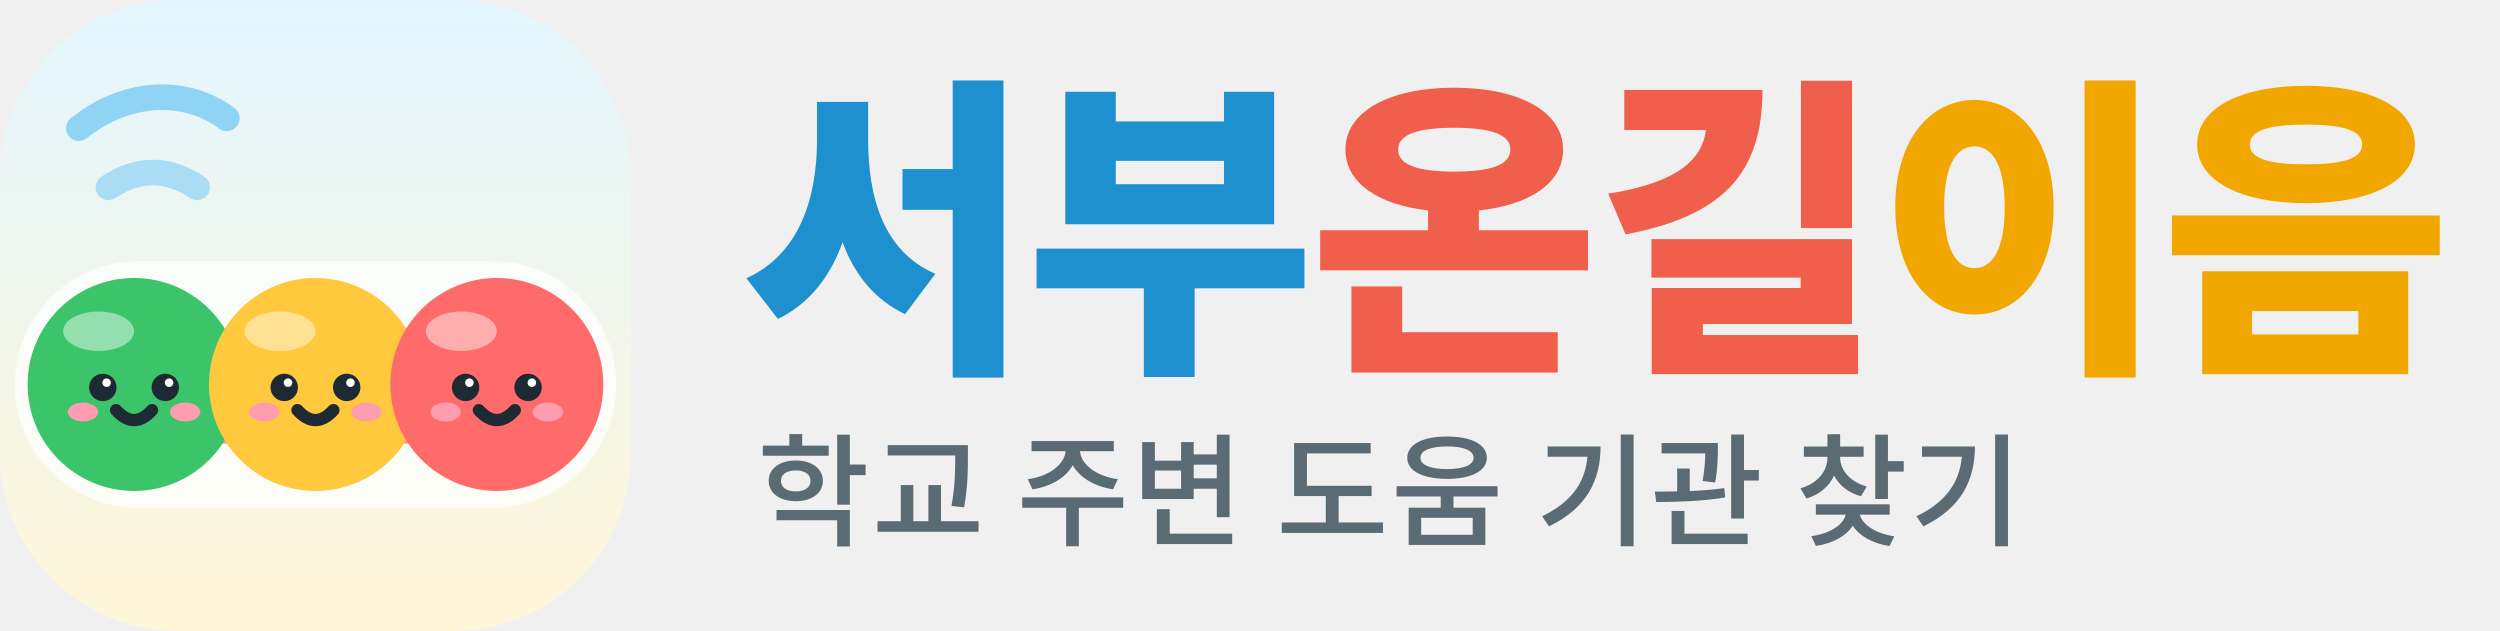
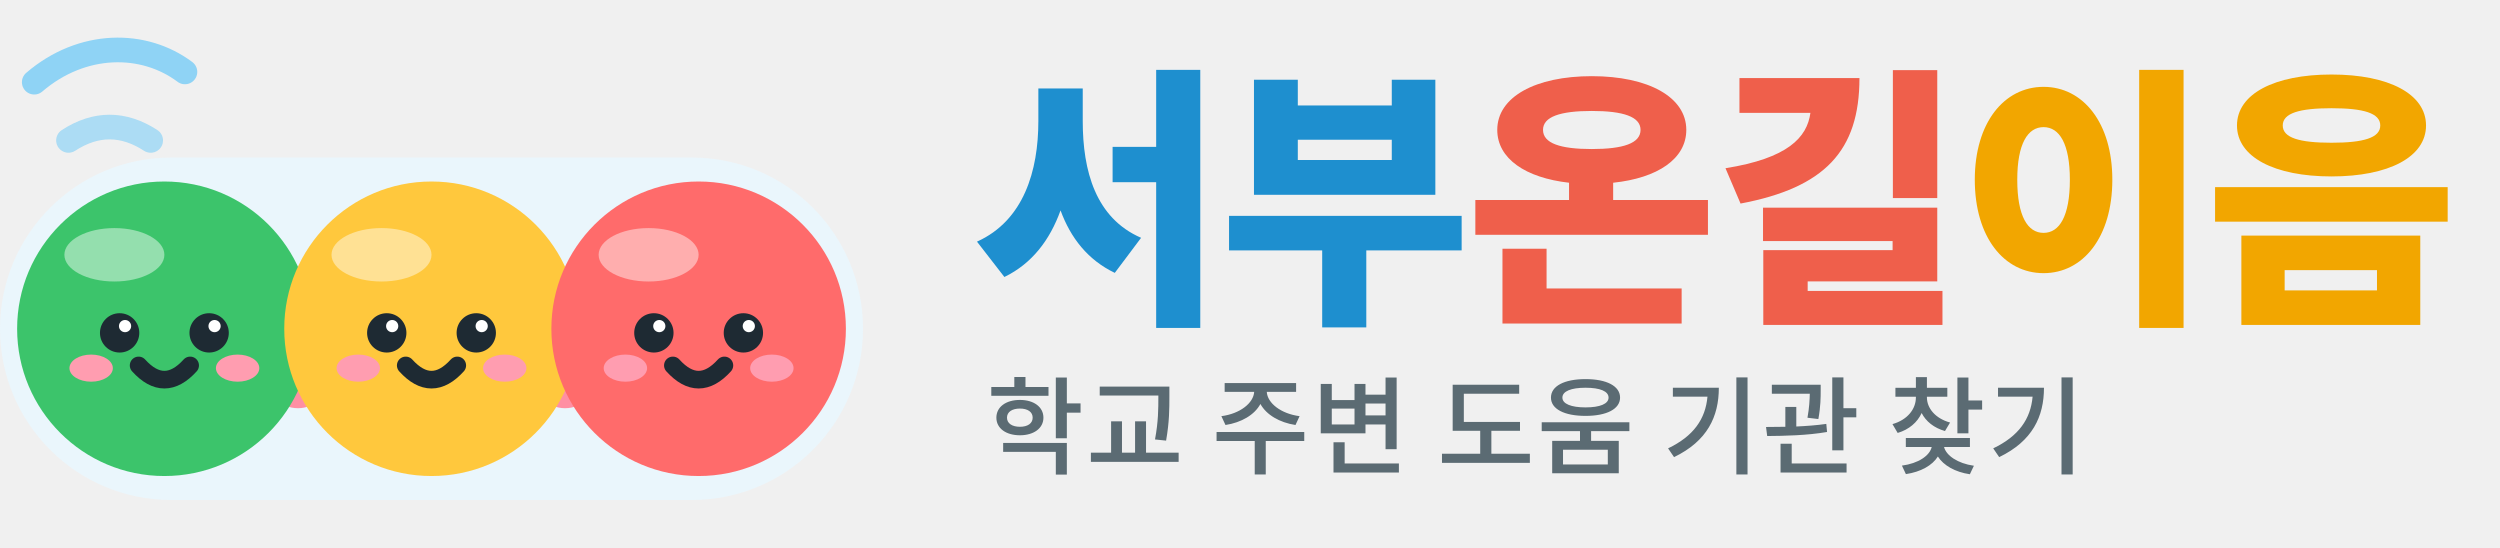
- <svg xmlns="http://www.w3.org/2000/svg" viewBox="0 0 317 80" width="317" height="80" role="img" aria-label="서부온길이음">
-   <g transform="translate(0 0) scale(1.25)">
-     <defs>
-       <linearGradient id="sgbg-lt" x1="0" y1="0" x2="0" y2="1">
-         <stop offset="0" stop-color="#E3F6FF" />
-         <stop offset="1" stop-color="#FFF6D8" />
-       </linearGradient>
-     </defs>
-     <rect width="64" height="64" rx="18" fill="url(#sgbg-lt)" />
-     <path d="M8 13c5-4 11-4 15-1" fill="none" stroke="#8FD3F5" stroke-width="2.6" stroke-linecap="round" />
-     <path d="M11 19c3-2 6-2 9 0" fill="none" stroke="#8FD3F5" stroke-width="2.6" stroke-linecap="round" opacity=".7" />
-     <rect x="1.5" y="26.5" width="61" height="25" rx="12.5" fill="#FFFFFF" opacity=".75" />
-     <circle cx="22.8" cy="42.5" r="2.5" fill="#FF8FA3" />
-     <circle cx="41.2" cy="42.5" r="2.5" fill="#FF8FA3" />
-     <circle cx="13.6" cy="39" r="10.8" fill="#3CC46B" />
-     <ellipse cx="10.0" cy="33.6" rx="3.6" ry="2" fill="#fff" opacity=".45" />
-     <circle cx="10.432" cy="39.3" r="1.392" fill="#1E2A33" />
-     <circle cx="16.768" cy="39.3" r="1.392" fill="#1E2A33" />
-     <circle cx="10.816" cy="38.82" r="0.432" fill="#fff" />
-     <circle cx="17.152" cy="38.82" r="0.432" fill="#fff" />
-     <path d="M11.776 41.604q1.824 2.016 3.648 0" fill="none" stroke="#1E2A33" stroke-width="1.248" stroke-linecap="round" />
-     <ellipse cx="8.416" cy="41.796" rx="1.536" ry="0.96" fill="#FF9DB0" />
-     <ellipse cx="18.784" cy="41.796" rx="1.536" ry="0.96" fill="#FF9DB0" />
-     <circle cx="32" cy="39" r="10.8" fill="#FFC83D" />
-     <ellipse cx="28.4" cy="33.6" rx="3.6" ry="2" fill="#fff" opacity=".45" />
-     <circle cx="28.832" cy="39.3" r="1.392" fill="#1E2A33" />
-     <circle cx="35.168" cy="39.3" r="1.392" fill="#1E2A33" />
-     <circle cx="29.216" cy="38.82" r="0.432" fill="#fff" />
-     <circle cx="35.552" cy="38.82" r="0.432" fill="#fff" />
-     <path d="M30.176 41.604q1.824 2.016 3.648 0" fill="none" stroke="#1E2A33" stroke-width="1.248" stroke-linecap="round" />
-     <ellipse cx="26.816" cy="41.796" rx="1.536" ry="0.96" fill="#FF9DB0" />
-     <ellipse cx="37.184" cy="41.796" rx="1.536" ry="0.96" fill="#FF9DB0" />
-     <circle cx="50.4" cy="39" r="10.8" fill="#FF6B6B" />
-     <ellipse cx="46.8" cy="33.6" rx="3.6" ry="2" fill="#fff" opacity=".45" />
-     <circle cx="47.232" cy="39.3" r="1.392" fill="#1E2A33" />
-     <circle cx="53.568" cy="39.3" r="1.392" fill="#1E2A33" />
-     <circle cx="47.616" cy="38.82" r="0.432" fill="#fff" />
-     <circle cx="53.952" cy="38.82" r="0.432" fill="#fff" />
-     <path d="M48.576 41.604q1.824 2.016 3.648 0" fill="none" stroke="#1E2A33" stroke-width="1.248" stroke-linecap="round" />
-     <ellipse cx="45.216" cy="41.796" rx="1.536" ry="0.96" fill="#FF9DB0" />
-     <ellipse cx="55.584" cy="41.796" rx="1.536" ry="0.96" fill="#FF9DB0" />
+ <svg xmlns="http://www.w3.org/2000/svg" viewBox="0 0 365 80" width="365" height="80" role="img" aria-label="서부온길이음">
+   <g transform="translate(0 0) scale(1.0)">
+     <rect x="0" y="23" width="126" height="50" rx="25" fill="#EAF6FC" opacity="1" />
+     <path d="M5 12c7-6 16-6 22-1.5" fill="none" stroke="#8FD3F5" stroke-width="3.6" stroke-linecap="round" />
+     <path d="M10 20.5c4-2.6 8-2.6 12 0" fill="none" stroke="#8FD3F5" stroke-width="3.6" stroke-linecap="round" opacity=".7" />
+     <circle cx="43.5" cy="55" r="4.6" fill="#FF8FA3" />
+     <circle cx="82.5" cy="55" r="4.6" fill="#FF8FA3" />
+     <circle cx="24" cy="48" r="21.5" fill="#3CC46B" />
+     <ellipse cx="16.7" cy="37.2" rx="7.3" ry="3.9" fill="#fff" opacity=".45" />
+     <circle cx="17.466" cy="48.6" r="2.871" fill="#1E2A33" />
+     <circle cx="30.534" cy="48.6" r="2.871" fill="#1E2A33" />
+     <circle cx="18.258" cy="47.61" r="0.891" fill="#fff" />
+     <circle cx="31.326" cy="47.61" r="0.891" fill="#fff" />
+     <path d="M20.238 53.352q3.762 4.158 7.524 0" fill="none" stroke="#1E2A33" stroke-width="2.574" stroke-linecap="round" />
+     <ellipse cx="13.308" cy="53.748" rx="3.168" ry="1.98" fill="#FF9DB0" />
+     <ellipse cx="34.692" cy="53.748" rx="3.168" ry="1.98" fill="#FF9DB0" />
+     <circle cx="63" cy="48" r="21.5" fill="#FFC83D" />
+     <ellipse cx="55.7" cy="37.2" rx="7.3" ry="3.9" fill="#fff" opacity=".45" />
+     <circle cx="56.466" cy="48.6" r="2.871" fill="#1E2A33" />
+     <circle cx="69.534" cy="48.6" r="2.871" fill="#1E2A33" />
+     <circle cx="57.258" cy="47.61" r="0.891" fill="#fff" />
+     <circle cx="70.326" cy="47.61" r="0.891" fill="#fff" />
+     <path d="M59.238 53.352q3.762 4.158 7.524 0" fill="none" stroke="#1E2A33" stroke-width="2.574" stroke-linecap="round" />
+     <ellipse cx="52.308" cy="53.748" rx="3.168" ry="1.98" fill="#FF9DB0" />
+     <ellipse cx="73.692" cy="53.748" rx="3.168" ry="1.98" fill="#FF9DB0" />
+     <circle cx="102" cy="48" r="21.5" fill="#FF6B6B" />
+     <ellipse cx="94.7" cy="37.2" rx="7.3" ry="3.9" fill="#fff" opacity=".45" />
+     <circle cx="95.466" cy="48.6" r="2.871" fill="#1E2A33" />
+     <circle cx="108.534" cy="48.6" r="2.871" fill="#1E2A33" />
+     <circle cx="96.258" cy="47.61" r="0.891" fill="#fff" />
+     <circle cx="109.326" cy="47.61" r="0.891" fill="#fff" />
+     <path d="M98.238 53.352q3.762 4.158 7.524 0" fill="none" stroke="#1E2A33" stroke-width="2.574" stroke-linecap="round" />
+     <ellipse cx="91.308" cy="53.748" rx="3.168" ry="1.98" fill="#FF9DB0" />
+     <ellipse cx="112.692" cy="53.748" rx="3.168" ry="1.98" fill="#FF9DB0" />
  </g>
-   <path d="M120.80 10.20V21.44H114.44V26.60H120.80V47.88H127.24V10.20ZM103.60 12.92V17.68C103.60 24.92 101.48 32.20 94.64 35.28L98.64 40.44C102.68 38.48 105.28 35.04 106.84 30.72C108.32 34.76 110.84 37.96 114.76 39.84L118.60 34.72C111.96 31.84 110.08 24.96 110.08 17.68V12.92Z M135.08 11.64V28.44H161.56V11.64H155.20V15.40H141.48V11.64ZM141.48 20.40H155.20V23.36H141.48ZM131.44 31.52V36.56H145.04V47.80H151.48V36.56H165.40V31.52Z" fill="#1E8FCF" />
-   <path d="M184.40 16.20C189.00 16.20 191.52 17.04 191.52 18.96C191.52 20.92 189.00 21.76 184.40 21.76C179.80 21.76 177.28 20.92 177.28 18.96C177.28 17.04 179.80 16.20 184.40 16.20ZM184.40 11.12C176.16 11.12 170.60 14.16 170.60 18.96C170.60 23.16 174.72 25.96 181.08 26.68V29.20H167.40V34.28H201.36V29.20H187.52V26.68C194.00 26.00 198.20 23.20 198.20 18.96C198.20 14.16 192.64 11.12 184.40 11.12ZM171.36 36.32V47.24H197.52V42.12H177.80V36.32Z M228.36 10.24V28.92H234.84V10.24ZM205.96 11.40V16.48H216.32C215.84 20.08 213.00 23.12 203.92 24.56L206.12 29.72C218.40 27.40 223.48 22.04 223.48 11.40ZM209.44 42.48V47.44H235.60V42.48H215.92V41.08H234.84V30.32H209.40V35.20H228.32V36.52H209.44Z" fill="#EF5F4B" />
-   <path d="M264.32 10.20V47.88H270.80V10.20ZM250.36 12.68C244.60 12.68 240.32 17.92 240.32 26.24C240.32 34.64 244.60 39.88 250.36 39.88C256.12 39.88 260.40 34.64 260.40 26.24C260.40 17.92 256.12 12.68 250.36 12.68ZM250.36 18.56C252.68 18.56 254.20 21.00 254.20 26.24C254.20 31.56 252.68 34.00 250.36 34.00C248.04 34.00 246.52 31.56 246.52 26.24C246.52 21.00 248.04 18.56 250.36 18.56Z M292.40 10.88C284.04 10.88 278.60 13.72 278.60 18.32C278.60 22.92 284.04 25.76 292.40 25.76C300.76 25.76 306.20 22.92 306.20 18.32C306.20 13.72 300.76 10.88 292.40 10.88ZM292.40 15.80C297.08 15.80 299.52 16.52 299.52 18.32C299.52 20.12 297.08 20.84 292.40 20.84C287.72 20.84 285.28 20.12 285.28 18.32C285.28 16.52 287.72 15.80 292.40 15.80ZM279.24 34.40V47.44H305.36V34.40ZM299.04 39.44V42.40H285.56V39.44ZM275.40 27.32V32.36H309.36V27.32Z" fill="#F2A600" />
-   <path d="M100.91 58.39C98.87 58.39 97.47 59.41 97.47 60.98C97.47 62.53 98.87 63.55 100.91 63.55C102.93 63.55 104.34 62.53 104.34 60.98C104.34 59.41 102.93 58.39 100.91 58.39ZM100.91 59.65C102.03 59.65 102.77 60.13 102.77 60.98C102.77 61.82 102.03 62.31 100.91 62.31C99.78 62.31 99.02 61.82 99.02 60.98C99.02 60.13 99.78 59.65 100.91 59.65ZM98.46 64.67V65.97H106.15V69.29H107.76V64.67ZM100.09 55.04V56.50H96.73V57.79H105.08V56.50H101.72V55.04ZM106.15 55.12V63.99H107.76V60.25H109.76V58.90H107.76V55.12Z M112.56 56.44V57.75H121.12V57.91C121.12 59.65 121.12 61.55 120.64 64.16L122.25 64.33C122.73 61.58 122.73 59.69 122.73 57.91V56.44ZM117.72 61.51V66.09H115.81V61.51H114.22V66.09H111.27V67.43H124.08V66.09H119.32V61.51Z  M130.80 55.93V57.21H135.11C135.01 58.86 133.03 60.41 130.32 60.76L130.92 62.05C133.26 61.69 135.17 60.56 136.02 58.98C136.89 60.56 138.80 61.69 141.14 62.05L141.74 60.76C139.03 60.41 137.04 58.86 136.95 57.21H141.23V55.93ZM129.62 63.07V64.39H135.19V69.27H136.80V64.39H142.42V63.07Z M146.44 59.66H149.76V61.97H146.44ZM154.29 58.92V60.65H151.36V58.92ZM144.83 56.05V63.27H151.36V61.97H154.29V65.58H155.91V55.12H154.29V57.62H151.36V56.05H149.76V58.41H146.44V56.05ZM146.69 64.57V68.99H156.24V67.67H148.32V64.57Z  M164.09 56.17V62.90H168.11V66.25H162.53V67.58H175.36V66.25H169.74V62.90H173.92V61.60H165.72V57.49H173.80V56.17Z M183.49 55.35C180.39 55.35 178.44 56.36 178.44 58.05C178.44 59.72 180.39 60.72 183.49 60.72C186.57 60.72 188.53 59.72 188.53 58.05C188.53 56.36 186.57 55.35 183.49 55.35ZM183.49 56.61C185.60 56.61 186.85 57.12 186.85 58.05C186.85 58.96 185.60 59.48 183.49 59.48C181.38 59.48 180.11 58.96 180.11 58.05C180.11 57.12 181.38 56.61 183.49 56.61ZM186.74 65.66V67.81H180.20V65.66ZM177.09 61.65V62.95H182.68V64.37H178.62V69.10H188.34V64.37H184.30V62.95H189.89V61.65Z  M205.51 55.10V69.27H207.14V55.10ZM196.24 56.61V57.91H201.29C201.00 61.18 199.26 63.68 195.54 65.46L196.41 66.74C201.28 64.39 202.95 60.81 202.95 56.61Z M210.69 56.17V57.49H216.23C216.21 58.37 216.16 59.49 215.89 60.99L217.48 61.18C217.82 59.35 217.82 57.94 217.82 56.99V56.17ZM210.01 63.66C212.48 63.64 215.82 63.58 218.75 63.07L218.64 61.89C217.26 62.09 215.75 62.20 214.26 62.27V59.41H212.66V62.31L209.84 62.34ZM219.51 55.10V65.75H221.14V60.93H223.02V59.60H221.14V55.10ZM211.96 64.79V68.99H221.60V67.67H213.59V64.79Z  M231.72 55.06V56.62H228.73V57.92H231.72V58.02C231.72 59.74 230.48 61.30 228.30 61.92L229.06 63.21C230.73 62.71 231.94 61.66 232.56 60.30C233.18 61.52 234.36 62.48 235.97 62.93L236.71 61.69C234.54 61.09 233.33 59.58 233.33 58.02V57.92H236.31V56.62H233.33V55.06ZM237.78 55.12V63.27H239.39V59.80H241.39V58.47H239.39V55.12ZM230.25 63.95V65.26H234.03C233.74 66.53 232.08 67.66 229.68 67.98L230.26 69.22C232.44 68.90 234.12 67.95 234.93 66.65C235.75 67.95 237.46 68.93 239.60 69.24L240.19 68.00C237.81 67.66 236.14 66.50 235.83 65.26H239.61V63.95Z M252.98 55.10V69.27H254.61V55.10ZM243.71 56.61V57.91H248.76C248.47 61.18 246.73 63.68 243.01 65.46L243.88 66.74C248.75 64.39 250.42 60.81 250.42 56.61Z" fill="#5B6B73" />
+   <path d="M168.80 10.20V21.44H162.44V26.60H168.80V47.88H175.24V10.20ZM151.60 12.92V17.68C151.60 24.92 149.48 32.20 142.64 35.28L146.64 40.44C150.68 38.48 153.28 35.04 154.84 30.72C156.32 34.76 158.84 37.96 162.76 39.84L166.60 34.72C159.96 31.84 158.08 24.96 158.08 17.68V12.92Z M183.08 11.64V28.44H209.56V11.64H203.20V15.40H189.48V11.64ZM189.48 20.40H203.20V23.36H189.48ZM179.44 31.52V36.56H193.04V47.80H199.48V36.56H213.40V31.52Z" fill="#1E8FCF" />
+   <path d="M232.40 16.20C237.00 16.20 239.52 17.04 239.52 18.96C239.52 20.92 237.00 21.76 232.40 21.76C227.80 21.76 225.28 20.92 225.28 18.96C225.28 17.04 227.80 16.20 232.40 16.20ZM232.40 11.12C224.16 11.12 218.60 14.16 218.60 18.96C218.60 23.16 222.72 25.96 229.08 26.68V29.20H215.40V34.28H249.36V29.20H235.52V26.68C242.00 26.00 246.20 23.20 246.20 18.96C246.20 14.16 240.64 11.12 232.40 11.12ZM219.36 36.32V47.24H245.52V42.12H225.80V36.32Z M276.36 10.24V28.92H282.84V10.24ZM253.96 11.40V16.48H264.32C263.84 20.08 261.00 23.12 251.92 24.56L254.12 29.72C266.40 27.40 271.48 22.04 271.48 11.40ZM257.44 42.48V47.44H283.60V42.48H263.92V41.08H282.84V30.32H257.40V35.20H276.32V36.52H257.44Z" fill="#EF5F4B" />
+   <path d="M312.32 10.20V47.88H318.80V10.20ZM298.36 12.68C292.60 12.68 288.32 17.92 288.32 26.24C288.32 34.64 292.60 39.88 298.36 39.88C304.12 39.88 308.40 34.64 308.40 26.24C308.40 17.92 304.12 12.68 298.36 12.68ZM298.36 18.56C300.68 18.56 302.20 21.00 302.20 26.24C302.20 31.56 300.68 34.00 298.36 34.00C296.04 34.00 294.52 31.56 294.52 26.24C294.52 21.00 296.04 18.56 298.36 18.56Z M340.40 10.88C332.04 10.88 326.60 13.72 326.60 18.32C326.60 22.92 332.04 25.76 340.40 25.76C348.76 25.76 354.20 22.92 354.20 18.32C354.20 13.72 348.76 10.88 340.40 10.88ZM340.40 15.80C345.08 15.80 347.52 16.52 347.52 18.32C347.52 20.12 345.08 20.84 340.40 20.84C335.72 20.84 333.28 20.12 333.28 18.32C333.28 16.52 335.72 15.80 340.40 15.80ZM327.24 34.40V47.44H353.36V34.40ZM347.04 39.44V42.40H333.56V39.44ZM323.40 27.32V32.36H357.36V27.32Z" fill="#F2A600" />
+   <path d="M148.91 58.39C146.87 58.39 145.47 59.41 145.47 60.98C145.47 62.53 146.87 63.55 148.91 63.55C150.93 63.55 152.34 62.53 152.34 60.98C152.34 59.41 150.93 58.39 148.91 58.39ZM148.91 59.65C150.03 59.65 150.77 60.13 150.77 60.98C150.77 61.82 150.03 62.31 148.91 62.31C147.78 62.31 147.02 61.82 147.02 60.98C147.02 60.13 147.78 59.65 148.91 59.65ZM146.46 64.67V65.97H154.15V69.29H155.76V64.67ZM148.09 55.04V56.50H144.73V57.79H153.08V56.50H149.72V55.04ZM154.15 55.12V63.99H155.76V60.25H157.76V58.90H155.76V55.12Z M160.56 56.44V57.75H169.12V57.91C169.12 59.65 169.12 61.55 168.63 64.16L170.25 64.33C170.73 61.58 170.73 59.69 170.73 57.91V56.44ZM165.72 61.51V66.09H163.81V61.51H162.22V66.09H159.27V67.43H172.08V66.09H167.32V61.51Z  M178.80 55.93V57.21H183.11C183.01 58.86 181.03 60.41 178.32 60.76L178.92 62.05C181.26 61.69 183.17 60.56 184.02 58.98C184.89 60.56 186.80 61.69 189.14 62.05L189.74 60.76C187.03 60.41 185.04 58.86 184.95 57.21H189.23V55.93ZM177.62 63.07V64.39H183.19V69.27H184.80V64.39H190.42V63.07Z M194.44 59.66H197.76V61.97H194.44ZM202.29 58.92V60.65H199.36V58.92ZM192.83 56.05V63.27H199.36V61.97H202.29V65.58H203.91V55.12H202.29V57.62H199.36V56.05H197.76V58.41H194.44V56.05ZM194.69 64.57V68.99H204.24V67.67H196.32V64.57Z  M212.09 56.17V62.90H216.11V66.25H210.53V67.58H223.36V66.25H217.74V62.90H221.92V61.60H213.72V57.49H221.80V56.17Z M231.49 55.35C228.39 55.35 226.44 56.36 226.44 58.05C226.44 59.72 228.39 60.72 231.49 60.72C234.57 60.72 236.53 59.72 236.53 58.05C236.53 56.36 234.57 55.35 231.49 55.35ZM231.49 56.61C233.60 56.61 234.85 57.12 234.85 58.05C234.85 58.96 233.60 59.48 231.49 59.48C229.38 59.48 228.11 58.96 228.11 58.05C228.11 57.12 229.38 56.61 231.49 56.61ZM234.74 65.66V67.81H228.20V65.66ZM225.09 61.65V62.95H230.68V64.37H226.62V69.10H236.34V64.37H232.30V62.95H237.89V61.65Z  M253.51 55.10V69.27H255.14V55.10ZM244.24 56.61V57.91H249.29C249.00 61.18 247.26 63.68 243.54 65.46L244.41 66.74C249.28 64.39 250.95 60.81 250.95 56.61Z M258.69 56.17V57.49H264.23C264.21 58.37 264.16 59.49 263.89 60.99L265.48 61.18C265.82 59.35 265.82 57.94 265.82 56.99V56.17ZM258.01 63.66C260.48 63.64 263.82 63.58 266.75 63.07L266.64 61.89C265.26 62.09 263.75 62.20 262.26 62.27V59.41H260.66V62.31L257.84 62.34ZM267.51 55.10V65.75H269.14V60.93H271.02V59.60H269.14V55.10ZM259.96 64.79V68.99H269.60V67.67H261.59V64.79Z  M279.72 55.06V56.62H276.73V57.92H279.72V58.02C279.72 59.74 278.48 61.30 276.30 61.92L277.06 63.21C278.73 62.71 279.94 61.66 280.56 60.30C281.18 61.52 282.36 62.48 283.97 62.93L284.71 61.69C282.54 61.09 281.33 59.58 281.33 58.02V57.92H284.31V56.62H281.33V55.06ZM285.78 55.12V63.27H287.39V59.80H289.39V58.47H287.39V55.12ZM278.25 63.95V65.26H282.03C281.74 66.53 280.08 67.66 277.68 67.98L278.26 69.22C280.44 68.90 282.12 67.95 282.93 66.65C283.75 67.95 285.46 68.93 287.60 69.24L288.19 68.00C285.81 67.66 284.14 66.50 283.83 65.26H287.61V63.95Z M300.98 55.10V69.27H302.61V55.10ZM291.71 56.61V57.91H296.76C296.47 61.18 294.73 63.68 291.01 65.46L291.88 66.74C296.75 64.39 298.42 60.81 298.42 56.61Z" fill="#5B6B73" />
</svg>
